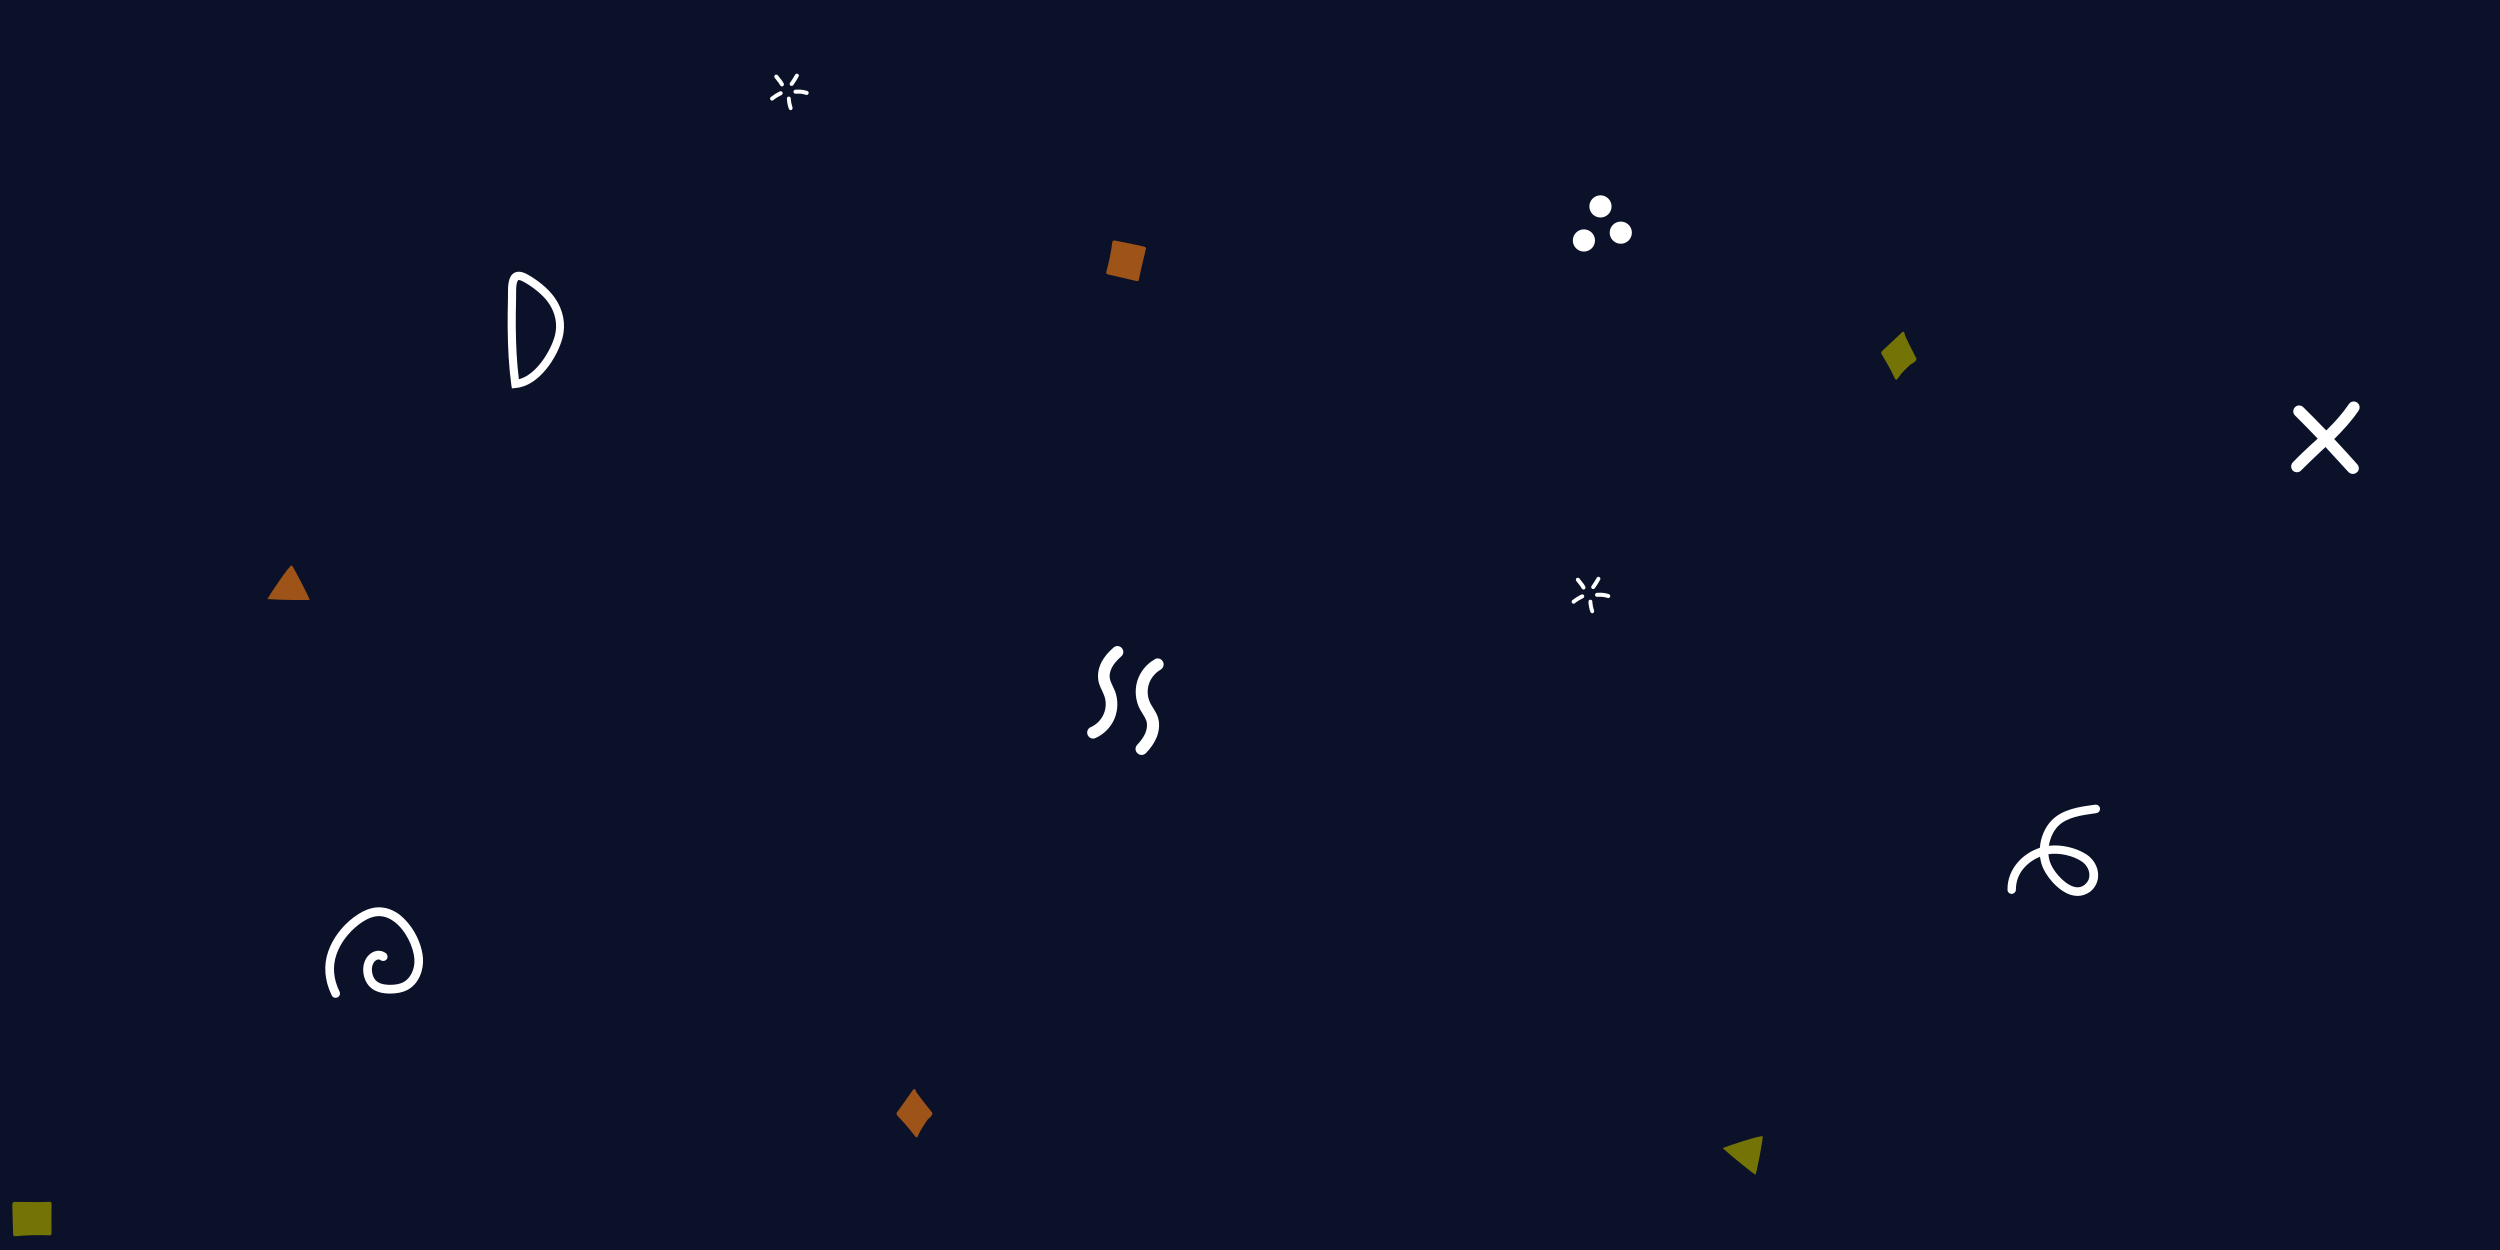
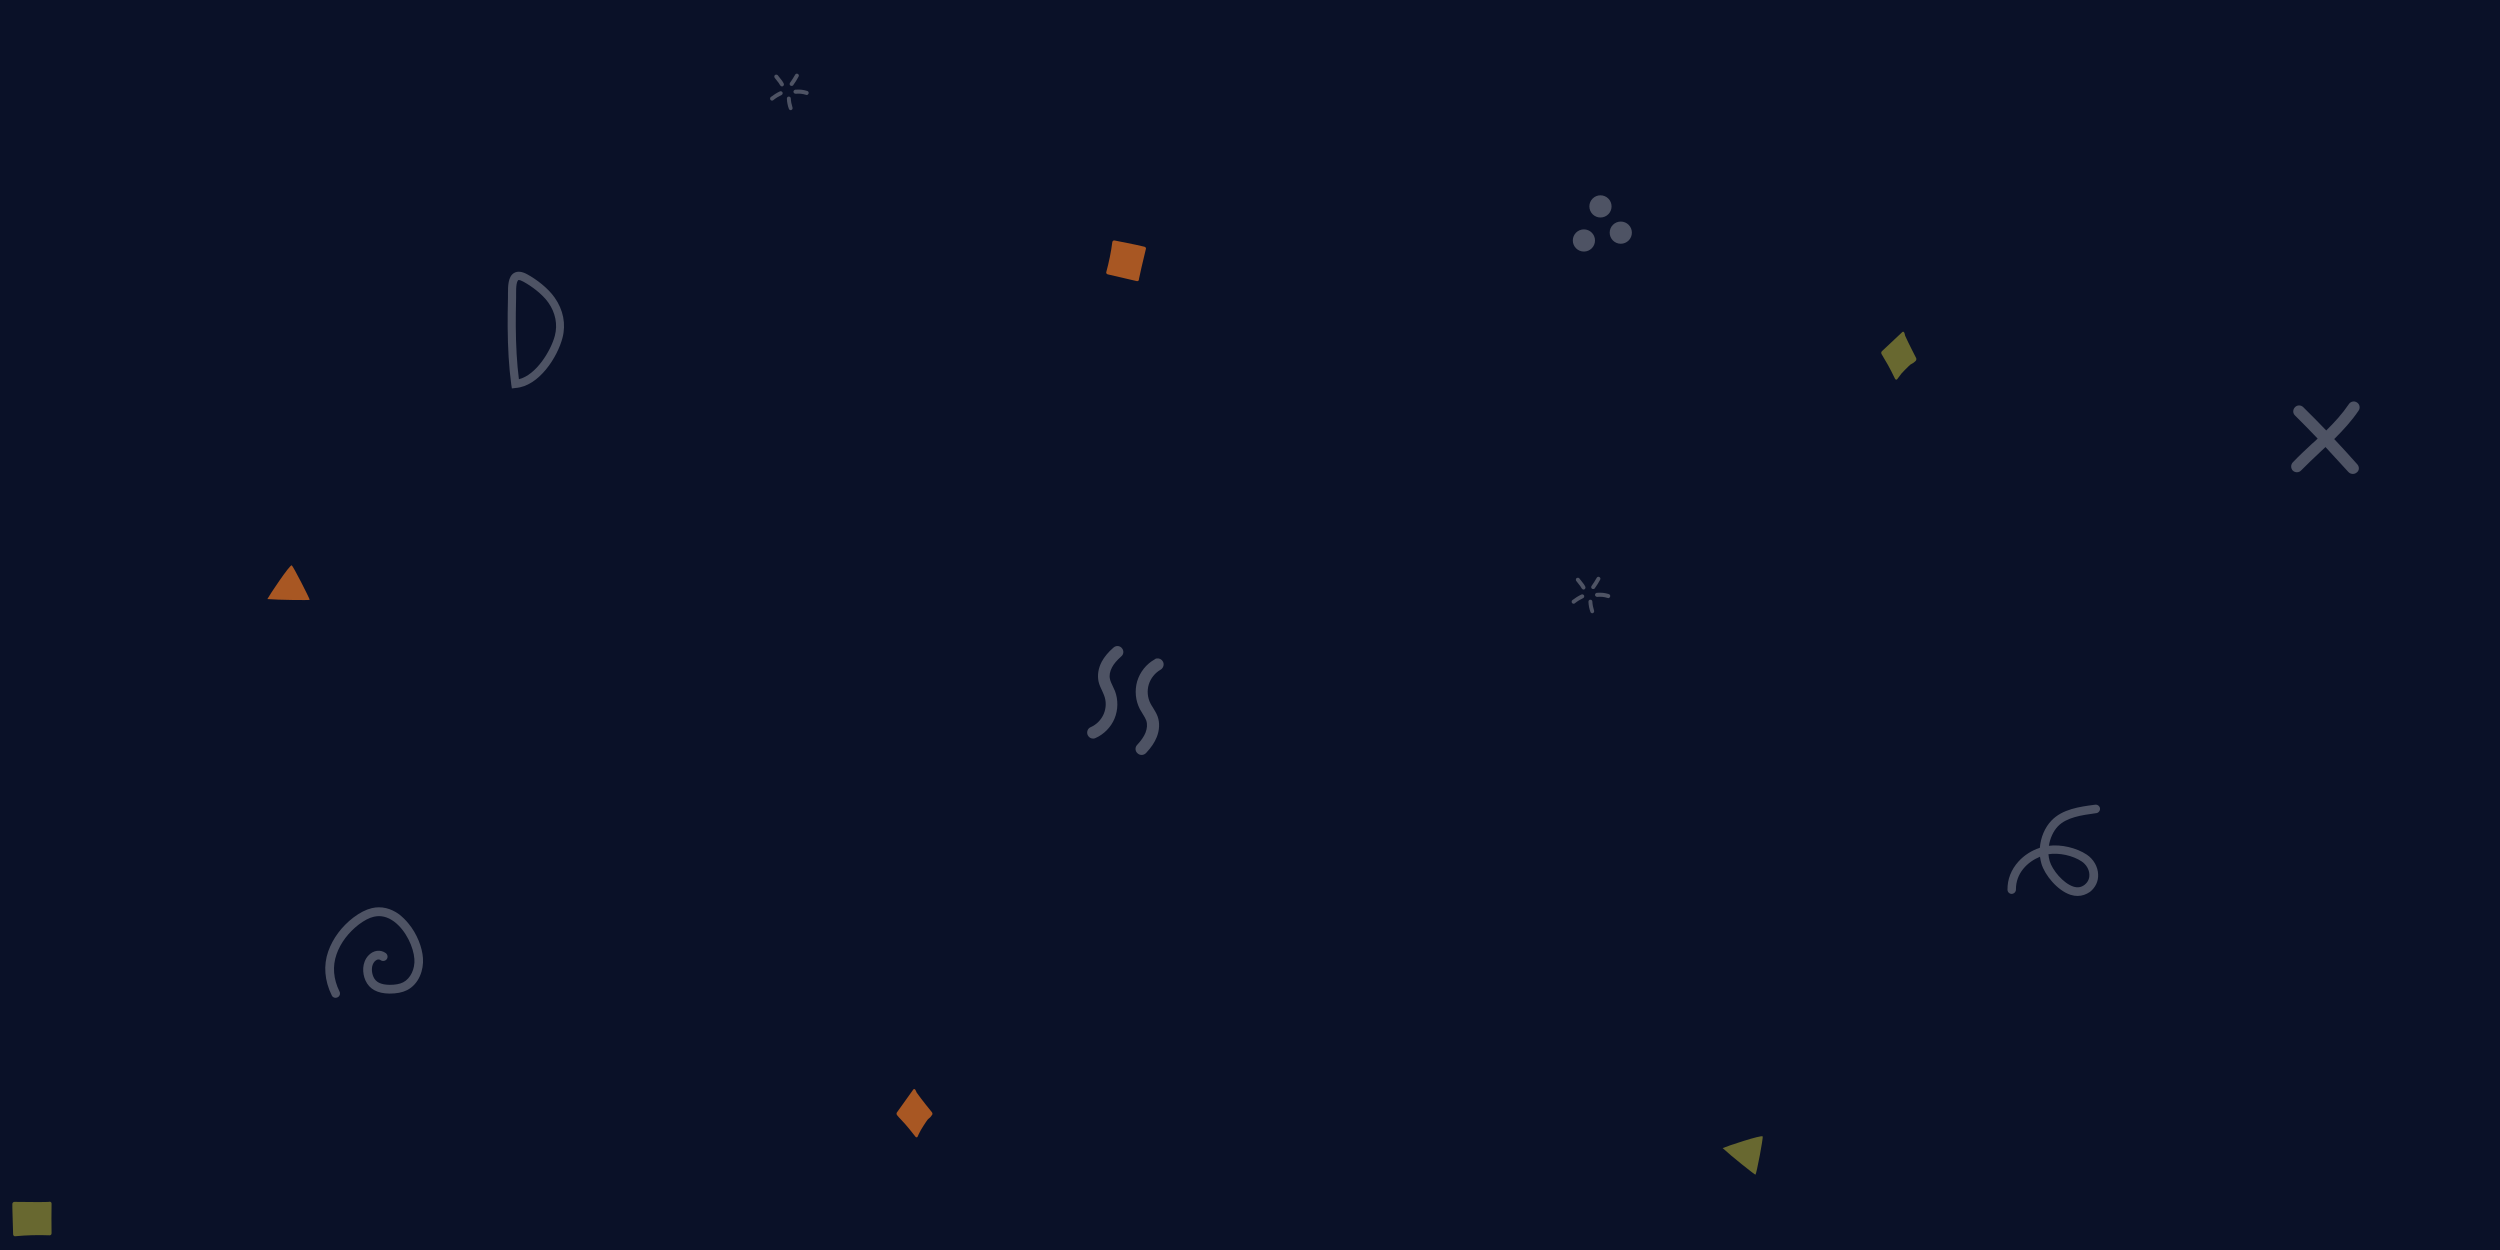
- <svg xmlns="http://www.w3.org/2000/svg" width="1489" height="744.5" viewBox="0 0 1600 800">
+ <svg xmlns="http://www.w3.org/2000/svg" width="1600" height="800" viewBox="0 0 1600 800">
  <rect fill="#0A1128" width="1600" height="800" />
-   <path fill="#737306" d="M1102.5 734.8c2.5-1.2 24.8-8.6 25.6-7.5.5.7-3.9 23.8-4.6 24.5C1123.3 752.1 1107.5 739.5 1102.5 734.8zM1226.3 229.1c0-.1-4.9-9.4-7-14.2-.1-.3-.3-1.1-.4-1.6-.1-.4-.3-.7-.6-.9-.3-.2-.6-.1-.8.1l-13.1 12.3c0 0 0 0 0 0-.2.2-.3.5-.4.8 0 .3 0 .7.2 1 .1.1 1.4 2.5 2.1 3.6 2.4 3.7 6.5 12.1 6.5 12.2.2.3.4.5.7.6.3 0 .5-.1.7-.3 0 0 1.8-2.5 2.7-3.6 1.5-1.6 3-3.2 4.6-4.7 1.2-1.2 1.6-1.4 2.1-1.6.5-.3 1.1-.5 2.5-1.9C1226.5 230.4 1226.6 229.6 1226.3 229.1zM33 770.3C33 770.3 33 770.3 33 770.3c0-.7-.5-1.2-1.2-1.2-.1 0-.3 0-.4.1-1.6.2-14.3.1-22.2 0-.3 0-.6.1-.9.4-.2.2-.4.5-.4.9 0 .2 0 4.9.1 5.9l.4 13.6c0 .3.2.6.4.9.2.2.5.3.8.3 0 0 .1 0 .1 0 7.3-.7 14.7-.9 22-.6.3 0 .7-.1.9-.3.2-.2.4-.6.4-.9C32.9 783.3 32.9 776.2 33 770.3z" />
-   <path fill="#9E5318" d="M171.1 383.4c1.3-2.5 14.3-22 15.6-21.6.8.3 11.5 21.2 11.5 22.1C198.1 384.2 177.9 384 171.1 383.4zM596.4 711.8c-.1-.1-6.7-8.2-9.7-12.5-.2-.3-.5-1-.7-1.5-.2-.4-.4-.7-.7-.8-.3-.1-.6 0-.8.3L574 712c0 0 0 0 0 0-.2.2-.2.5-.2.9 0 .3.2.7.4.9.1.1 1.8 2.2 2.8 3.1 3.1 3.1 8.8 10.5 8.9 10.6.2.3.5.4.8.4.3 0 .5-.2.6-.5 0 0 1.2-2.8 2-4.1 1.1-1.9 2.3-3.7 3.5-5.5.9-1.4 1.3-1.7 1.7-2 .5-.4 1-.7 2.1-2.4C596.9 713.1 596.8 712.3 596.4 711.8zM727.5 179.9C727.5 179.9 727.5 179.9 727.5 179.9c.6.2 1.3-.2 1.4-.8 0-.1 0-.2 0-.4.2-1.4 2.8-12.6 4.5-19.5.1-.3 0-.6-.2-.8-.2-.3-.5-.4-.8-.5-.2 0-4.7-1.1-5.7-1.3l-13.4-2.7c-.3-.1-.7 0-.9.2-.2.2-.4.4-.5.6 0 0 0 .1 0 .1-.8 6.5-2.2 13.1-3.9 19.4-.1.3 0 .6.2.9.2.3.5.4.8.5C714.8 176.9 721.7 178.5 727.5 179.9zM728.5 178.1c-.1-.1-.2-.2-.4-.2C728.3 177.9 728.4 178 728.5 178.1z" />
-   <g fill-opacity="1" fill="#FFF">
+   <path fill="#686830" d="M1102.5 734.8c2.5-1.2 24.8-8.6 25.6-7.5.5.7-3.9 23.8-4.6 24.5C1123.3 752.1 1107.5 739.5 1102.5 734.8zM1226.3 229.1c0-.1-4.9-9.4-7-14.2-.1-.3-.3-1.1-.4-1.6-.1-.4-.3-.7-.6-.9-.3-.2-.6-.1-.8.1l-13.1 12.3c0 0 0 0 0 0-.2.2-.3.5-.4.8 0 .3 0 .7.2 1 .1.1 1.4 2.5 2.1 3.6 2.4 3.7 6.5 12.1 6.5 12.2.2.3.4.5.7.6.3 0 .5-.1.7-.3 0 0 1.8-2.5 2.7-3.6 1.5-1.6 3-3.2 4.6-4.7 1.2-1.2 1.6-1.4 2.1-1.6.5-.3 1.1-.5 2.5-1.9C1226.5 230.4 1226.6 229.6 1226.3 229.1zM33 770.3C33 770.3 33 770.3 33 770.3c0-.7-.5-1.2-1.2-1.2-.1 0-.3 0-.4.1-1.6.2-14.3.1-22.2 0-.3 0-.6.1-.9.4-.2.2-.4.5-.4.9 0 .2 0 4.9.1 5.9l.4 13.6c0 .3.2.6.4.9.2.2.5.3.8.3 0 0 .1 0 .1 0 7.3-.7 14.7-.9 22-.6.3 0 .7-.1.9-.3.2-.2.4-.6.4-.9C32.9 783.3 32.9 776.2 33 770.3z" />
+   <path fill="#A85723" d="M171.1 383.4c1.3-2.5 14.3-22 15.6-21.6.8.3 11.5 21.2 11.5 22.1C198.1 384.2 177.9 384 171.1 383.4zM596.4 711.8c-.1-.1-6.7-8.2-9.7-12.5-.2-.3-.5-1-.7-1.5-.2-.4-.4-.7-.7-.8-.3-.1-.6 0-.8.3L574 712c0 0 0 0 0 0-.2.2-.2.5-.2.9 0 .3.2.7.4.9.1.1 1.8 2.2 2.8 3.1 3.1 3.1 8.8 10.5 8.9 10.6.2.3.5.4.8.4.3 0 .5-.2.6-.5 0 0 1.2-2.8 2-4.1 1.1-1.9 2.3-3.7 3.5-5.5.9-1.4 1.3-1.7 1.7-2 .5-.4 1-.7 2.1-2.4C596.9 713.1 596.8 712.3 596.4 711.8zM727.5 179.9C727.5 179.9 727.5 179.9 727.5 179.9c.6.2 1.3-.2 1.4-.8 0-.1 0-.2 0-.4.2-1.4 2.8-12.6 4.5-19.5.1-.3 0-.6-.2-.8-.2-.3-.5-.4-.8-.5-.2 0-4.7-1.1-5.7-1.3l-13.4-2.7c-.3-.1-.7 0-.9.2-.2.2-.4.4-.5.6 0 0 0 .1 0 .1-.8 6.5-2.2 13.1-3.9 19.4-.1.3 0 .6.2.9.2.3.5.4.8.5C714.8 176.9 721.7 178.5 727.5 179.9zM728.5 178.1c-.1-.1-.2-.2-.4-.2C728.3 177.9 728.4 178 728.5 178.1z" />
+   <g fill-opacity="0.28" fill="#FFF">
    <path d="M699.6 472.7c-1.5 0-2.8-.8-3.5-2.3-.8-1.9 0-4.2 1.9-5 3.7-1.6 6.8-4.7 8.4-8.5 1.6-3.8 1.7-8.1.2-11.9-.3-.9-.8-1.8-1.2-2.8-.8-1.7-1.8-3.7-2.3-5.9-.9-4.1-.2-8.6 2-12.8 1.7-3.1 4.1-6.1 7.6-9.1 1.6-1.4 4-1.2 5.3.4 1.4 1.6 1.2 4-.4 5.3-2.8 2.5-4.7 4.7-5.9 7-1.4 2.6-1.9 5.3-1.3 7.6.3 1.4 1 2.8 1.7 4.3.5 1.1 1 2.2 1.5 3.3 2.1 5.6 2 12-.3 17.6-2.3 5.5-6.8 10.1-12.3 12.5C700.6 472.6 700.1 472.7 699.6 472.7zM740.4 421.4c1.5-.2 3 .5 3.8 1.9 1.1 1.8.4 4.2-1.4 5.3-3.7 2.1-6.4 5.6-7.6 9.5-1.2 4-.8 8.4 1.1 12.1.4.9 1 1.7 1.6 2.7 1 1.7 2.2 3.5 3 5.7 1.4 4 1.2 8.7-.6 13.2-1.4 3.4-3.5 6.6-6.8 10.1-1.5 1.6-3.9 1.7-5.5.2-1.6-1.4-1.7-3.9-.2-5.4 2.6-2.8 4.3-5.3 5.3-7.7 1.1-2.8 1.3-5.6.5-7.9-.5-1.3-1.3-2.7-2.2-4.1-.6-1-1.3-2.1-1.9-3.2-2.8-5.4-3.4-11.9-1.7-17.8 1.8-5.9 5.8-11 11.2-14C739.4 421.6 739.9 421.4 740.4 421.4zM261.3 590.9c5.7 6.8 9 15.7 9.4 22.4.5 7.3-2.4 16.4-10.2 20.4-3 1.5-6.7 2.2-11.2 2.2-7.9-.1-12.9-2.9-15.4-8.4-2.1-4.7-2.3-11.4 1.8-15.9 3.2-3.5 7.8-4.1 11.2-1.6 1.2.9 1.5 2.7.6 3.9-.9 1.2-2.7 1.5-3.9.6-1.8-1.3-3.6.6-3.8.8-2.4 2.6-2.1 7-.8 9.9 1.5 3.4 4.7 5 10.4 5.1 3.6 0 6.4-.5 8.6-1.6 4.7-2.4 7.7-8.6 7.2-15-.5-7.3-5.3-18.2-13-23.9-4.2-3.1-8.5-4.1-12.9-3.1-3.1.7-6.2 2.4-9.7 5-6.6 5.1-11.7 11.8-14.2 19-2.7 7.7-2.1 15.8 1.9 23.9.7 1.4.1 3.1-1.3 3.7-1.4.7-3.1.1-3.7-1.3-4.6-9.4-5.4-19.2-2.2-28.2 2.9-8.2 8.6-15.9 16.1-21.6 4.1-3.1 8-5.1 11.8-6 6-1.4 12 0 17.5 4C257.6 586.9 259.6 588.8 261.3 590.9z" />
    <circle cx="1013.7" cy="153.9" r="7.1" />
    <circle cx="1024.3" cy="132.1" r="7.1" />
    <circle cx="1037.3" cy="148.9" r="7.1" />
    <path d="M1508.7 297.2c-4.8-5.4-9.7-10.8-14.8-16.2 5.6-5.6 11.1-11.5 15.6-18.2 1.2-1.7.7-4.1-1-5.2-1.7-1.2-4.1-.7-5.2 1-4.2 6.2-9.1 11.6-14.5 16.9-4.8-5-9.7-10-14.7-14.9-1.5-1.5-3.9-1.5-5.3 0-1.5 1.5-1.5 3.9 0 5.3 4.9 4.8 9.7 9.8 14.5 14.8-1.1 1.1-2.3 2.2-3.5 3.2-4.1 3.8-8.4 7.8-12.4 12-1.4 1.5-1.4 3.8 0 5.3 0 0 0 0 0 0 1.5 1.4 3.9 1.4 5.3-.1 3.9-4 8.1-7.9 12.1-11.7 1.2-1.1 2.3-2.2 3.5-3.3 4.9 5.3 9.8 10.6 14.6 15.9.1.1.1.1.2.2 1.4 1.4 3.7 1.5 5.2.2C1510 301.2 1510.1 298.8 1508.7 297.2zM327.6 248.6l-.4-2.6c-1.5-11.1-2.2-23.2-2.3-37 0-5.5 0-11.5.2-18.5 0-.7 0-1.5 0-2.3 0-5 0-11.2 3.9-13.5 2.2-1.3 5.1-1 8.5.9 5.7 3.1 13.2 8.7 17.5 14.9 5.5 7.8 7.3 16.9 5 25.7-3.2 12.3-15 31-30 32.1L327.6 248.6zM332.1 179.2c-.2 0-.3 0-.4.1-.1.1-.7.5-1.1 2.7-.3 1.9-.3 4.2-.3 6.3 0 .8 0 1.7 0 2.4-.2 6.9-.2 12.8-.2 18.3.1 12.5.7 23.5 2 33.7 11-2.7 20.4-18.1 23-27.8 1.9-7.2.4-14.8-4.2-21.3l0 0C347 188.1 340 183 335 180.3 333.6 179.5 332.6 179.2 332.1 179.2zM516.3 60.8c-.1 0-.2 0-.4-.1-2.4-.7-4-.9-6.7-.7-.7 0-1.3-.5-1.4-1.2 0-.7.5-1.3 1.2-1.4 3.1-.2 4.9 0 7.6.8.7.2 1.1.9.9 1.6C517.3 60.4 516.8 60.8 516.3 60.8zM506.1 70.5c-.5 0-1-.3-1.2-.8-.8-2.1-1.2-4.3-1.3-6.6 0-.7.5-1.3 1.2-1.3.7 0 1.3.5 1.3 1.2.1 2 .5 3.9 1.1 5.8.2.7-.1 1.4-.8 1.6C506.4 70.5 506.2 70.5 506.1 70.5zM494.1 64.4c-.4 0-.8-.2-1-.5-.4-.6-.3-1.4.2-1.8 1.8-1.4 3.7-2.6 5.8-3.6.6-.3 1.4 0 1.7.6.3.6 0 1.4-.6 1.7-1.9.9-3.7 2-5.3 3.3C494.7 64.3 494.4 64.4 494.1 64.4zM500.5 55.3c-.5 0-.9-.3-1.2-.7-.5-1-1.2-1.9-2.4-3.4-.3-.4-.7-.9-1.1-1.4-.4-.6-.3-1.4.2-1.8.6-.4 1.4-.3 1.8.2.4.5.8 1 1.1 1.4 1.3 1.6 2.1 2.6 2.7 3.9.3.6 0 1.4-.6 1.7C500.9 55.3 500.7 55.3 500.5 55.3zM506.7 55c-.3 0-.5-.1-.8-.2-.6-.4-.7-1.2-.3-1.8 1.2-1.7 2.3-3.4 3.3-5.2.3-.6 1.1-.9 1.7-.5.6.3.9 1.1.5 1.7-1 1.9-2.2 3.8-3.5 5.6C507.4 54.8 507.1 55 506.7 55zM1029.3 382.8c-.1 0-.2 0-.4-.1-2.4-.7-4-.9-6.7-.7-.7 0-1.3-.5-1.4-1.2 0-.7.5-1.3 1.2-1.4 3.1-.2 4.9 0 7.6.8.7.2 1.1.9.9 1.6C1030.3 382.4 1029.8 382.8 1029.3 382.8zM1019.1 392.5c-.5 0-1-.3-1.2-.8-.8-2.1-1.2-4.3-1.3-6.6 0-.7.5-1.3 1.2-1.3.7 0 1.3.5 1.3 1.2.1 2 .5 3.9 1.1 5.8.2.7-.1 1.4-.8 1.6C1019.4 392.5 1019.2 392.5 1019.1 392.5zM1007.1 386.4c-.4 0-.8-.2-1-.5-.4-.6-.3-1.4.2-1.8 1.8-1.4 3.7-2.6 5.8-3.6.6-.3 1.4 0 1.7.6.3.6 0 1.4-.6 1.7-1.9.9-3.7 2-5.3 3.3C1007.7 386.3 1007.4 386.4 1007.1 386.4zM1013.5 377.3c-.5 0-.9-.3-1.2-.7-.5-1-1.2-1.9-2.4-3.4-.3-.4-.7-.9-1.1-1.4-.4-.6-.3-1.4.2-1.8.6-.4 1.4-.3 1.8.2.4.5.8 1 1.1 1.4 1.3 1.6 2.1 2.6 2.7 3.9.3.6 0 1.4-.6 1.7C1013.9 377.3 1013.7 377.3 1013.5 377.3zM1019.7 377c-.3 0-.5-.1-.8-.2-.6-.4-.7-1.2-.3-1.8 1.2-1.7 2.3-3.4 3.3-5.2.3-.6 1.1-.9 1.7-.5.6.3.9 1.1.5 1.7-1 1.9-2.2 3.8-3.5 5.6C1020.4 376.8 1020.1 377 1019.7 377zM1329.7 573.4c-1.4 0-2.9-.2-4.5-.7-8.4-2.7-16.6-12.7-18.7-20-.4-1.4-.7-2.9-.9-4.4-8.1 3.3-15.5 10.6-15.4 21 0 1.5-1.2 2.7-2.7 2.8 0 0 0 0 0 0-1.5 0-2.7-1.2-2.7-2.7-.1-6.7 2.4-12.9 7-18 3.6-4 8.4-7.1 13.7-8.8.5-6.5 3.1-12.9 7.4-17.4 7-7.4 18.2-8.9 27.3-10.1l.7-.1c1.5-.2 2.9.9 3.1 2.3.2 1.5-.9 2.9-2.3 3.1l-.7.1c-8.6 1.2-18.4 2.5-24 8.4-3 3.2-5 7.7-5.7 12.4 7.9-1 17.7 1.3 24.3 5.7 4.3 2.9 7.1 7.8 7.2 12.7.2 4.3-1.7 8.3-5.2 11.1C1335.2 572.4 1332.6 573.4 1329.7 573.4zM1311 546.7c.1 1.5.4 3 .8 4.4 1.7 5.8 8.7 14.2 15.1 16.3 2.8.9 5.1.5 7.2-1.1 2.7-2.1 3.2-4.8 3.1-6.6-.1-3.2-2-6.4-4.8-8.3C1326.7 547.5 1317.7 545.6 1311 546.7z" />
  </g>
</svg>
